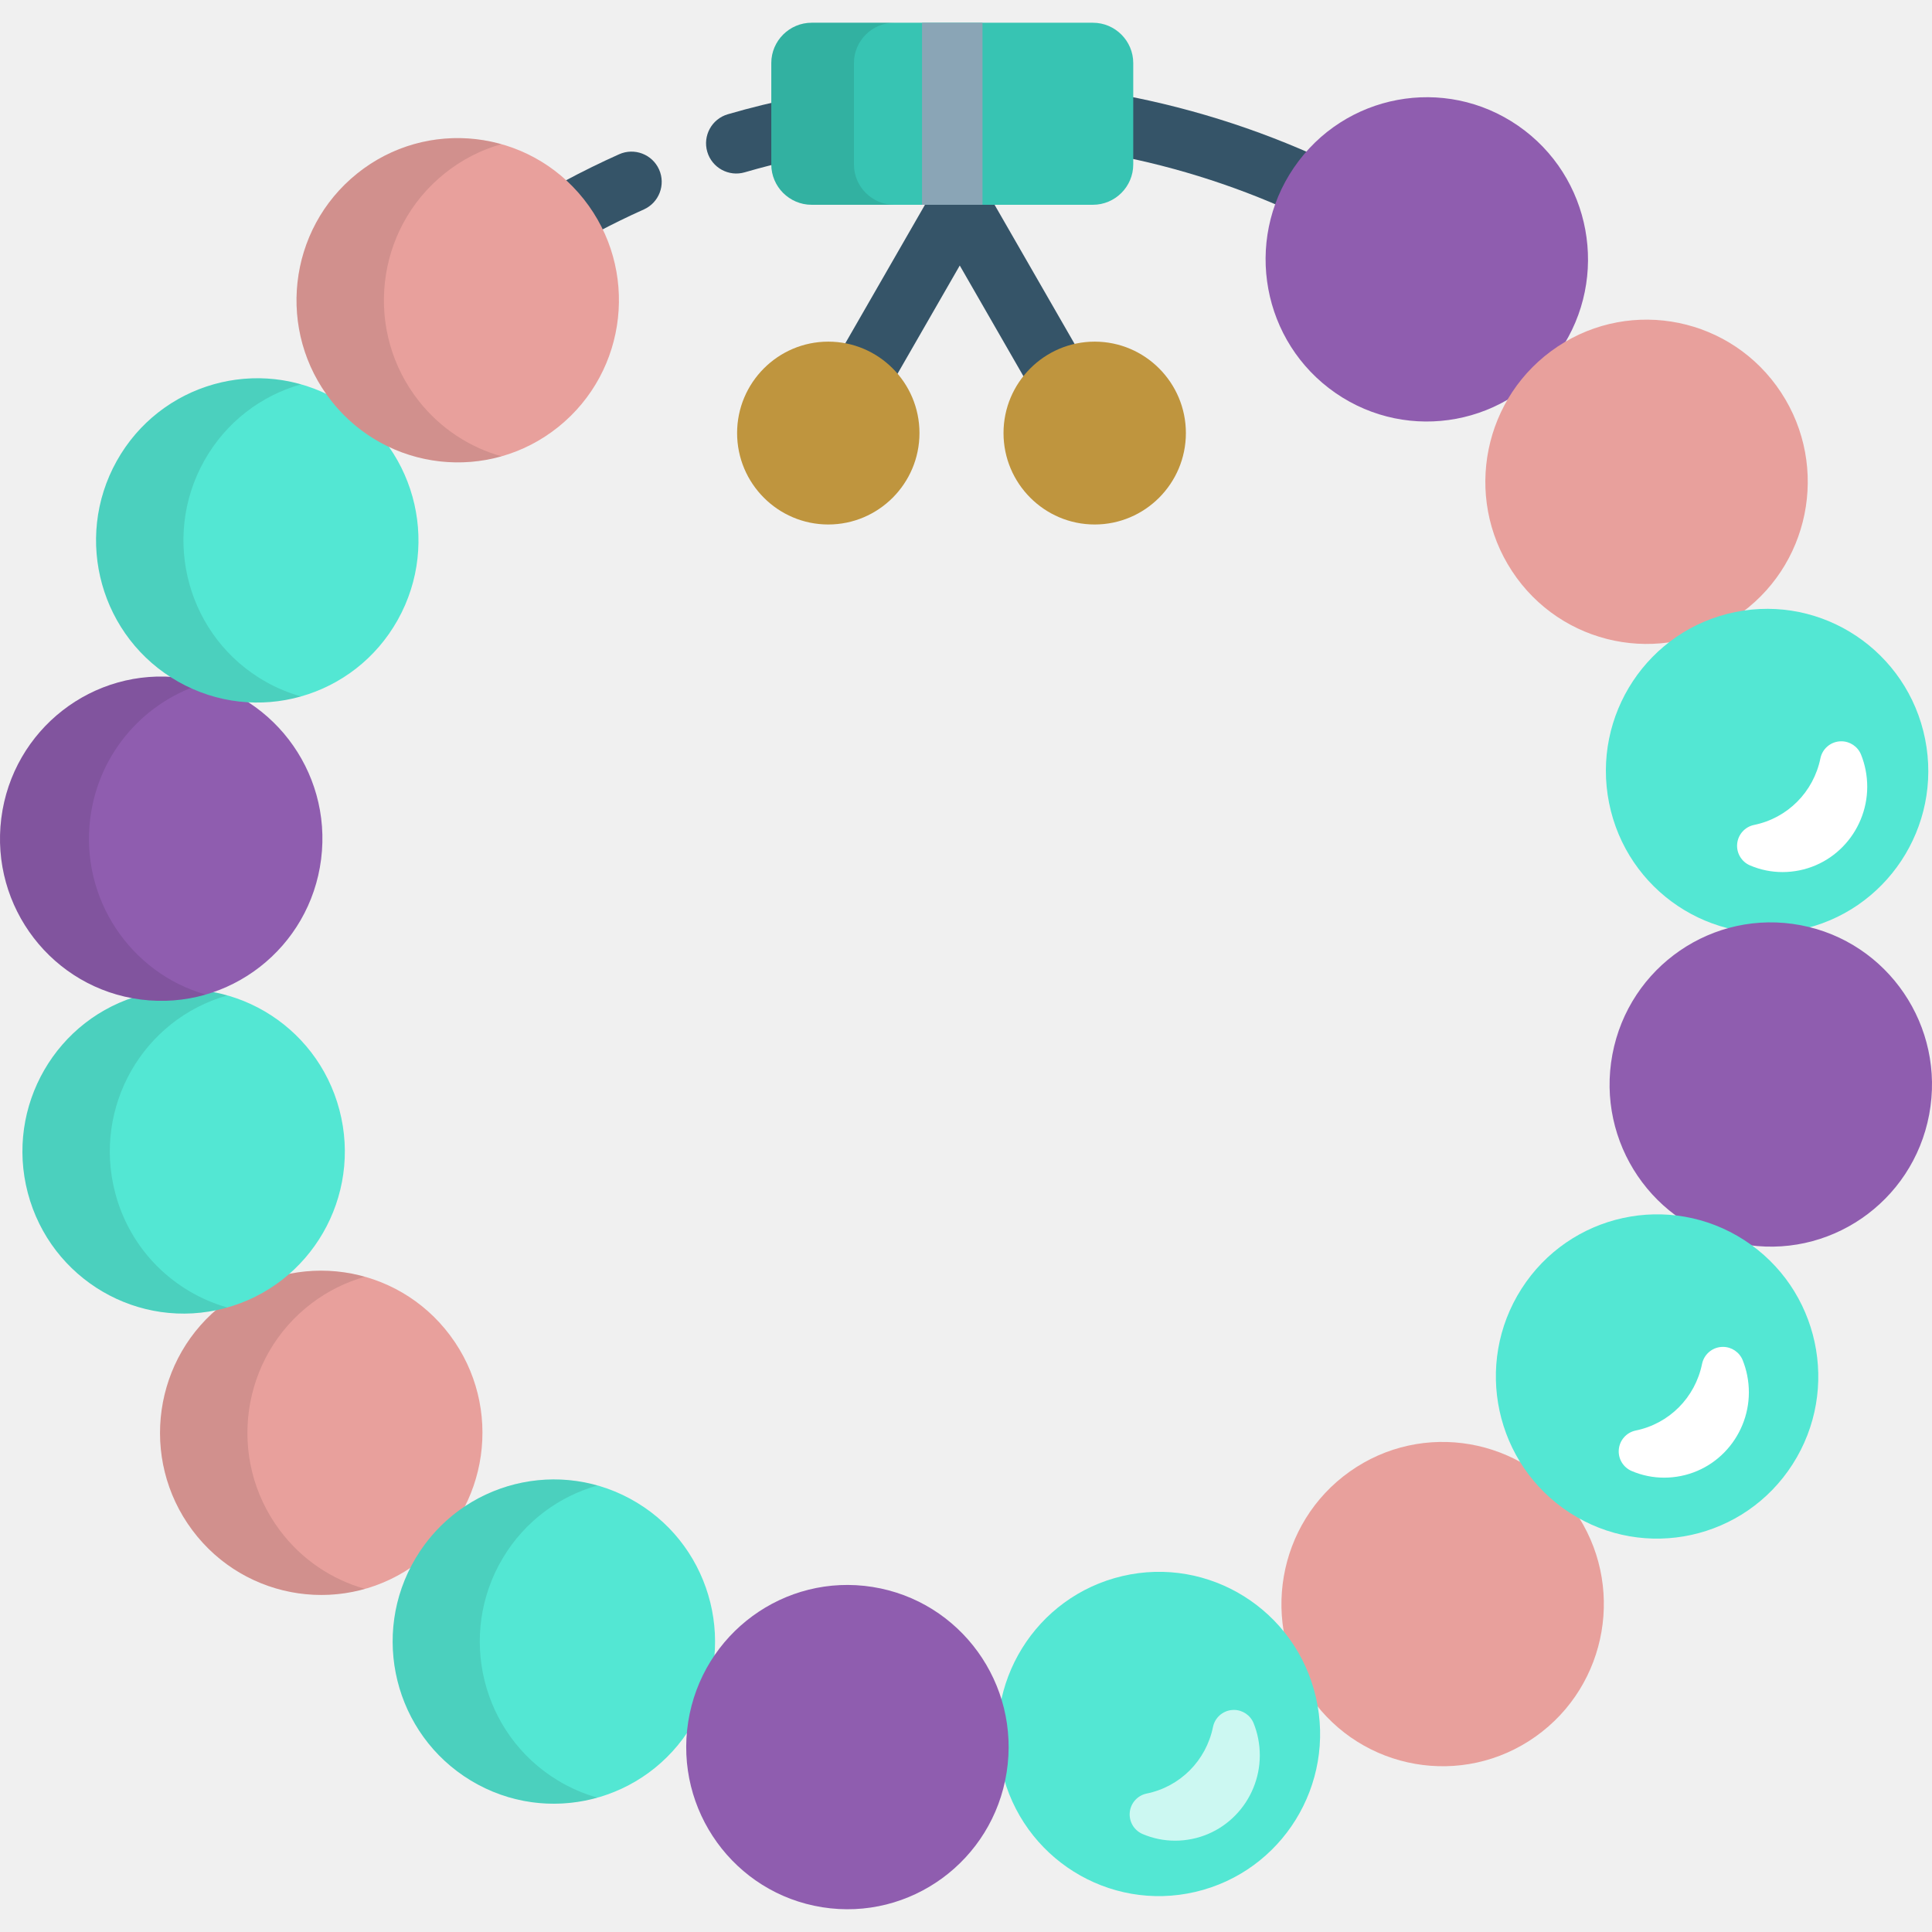
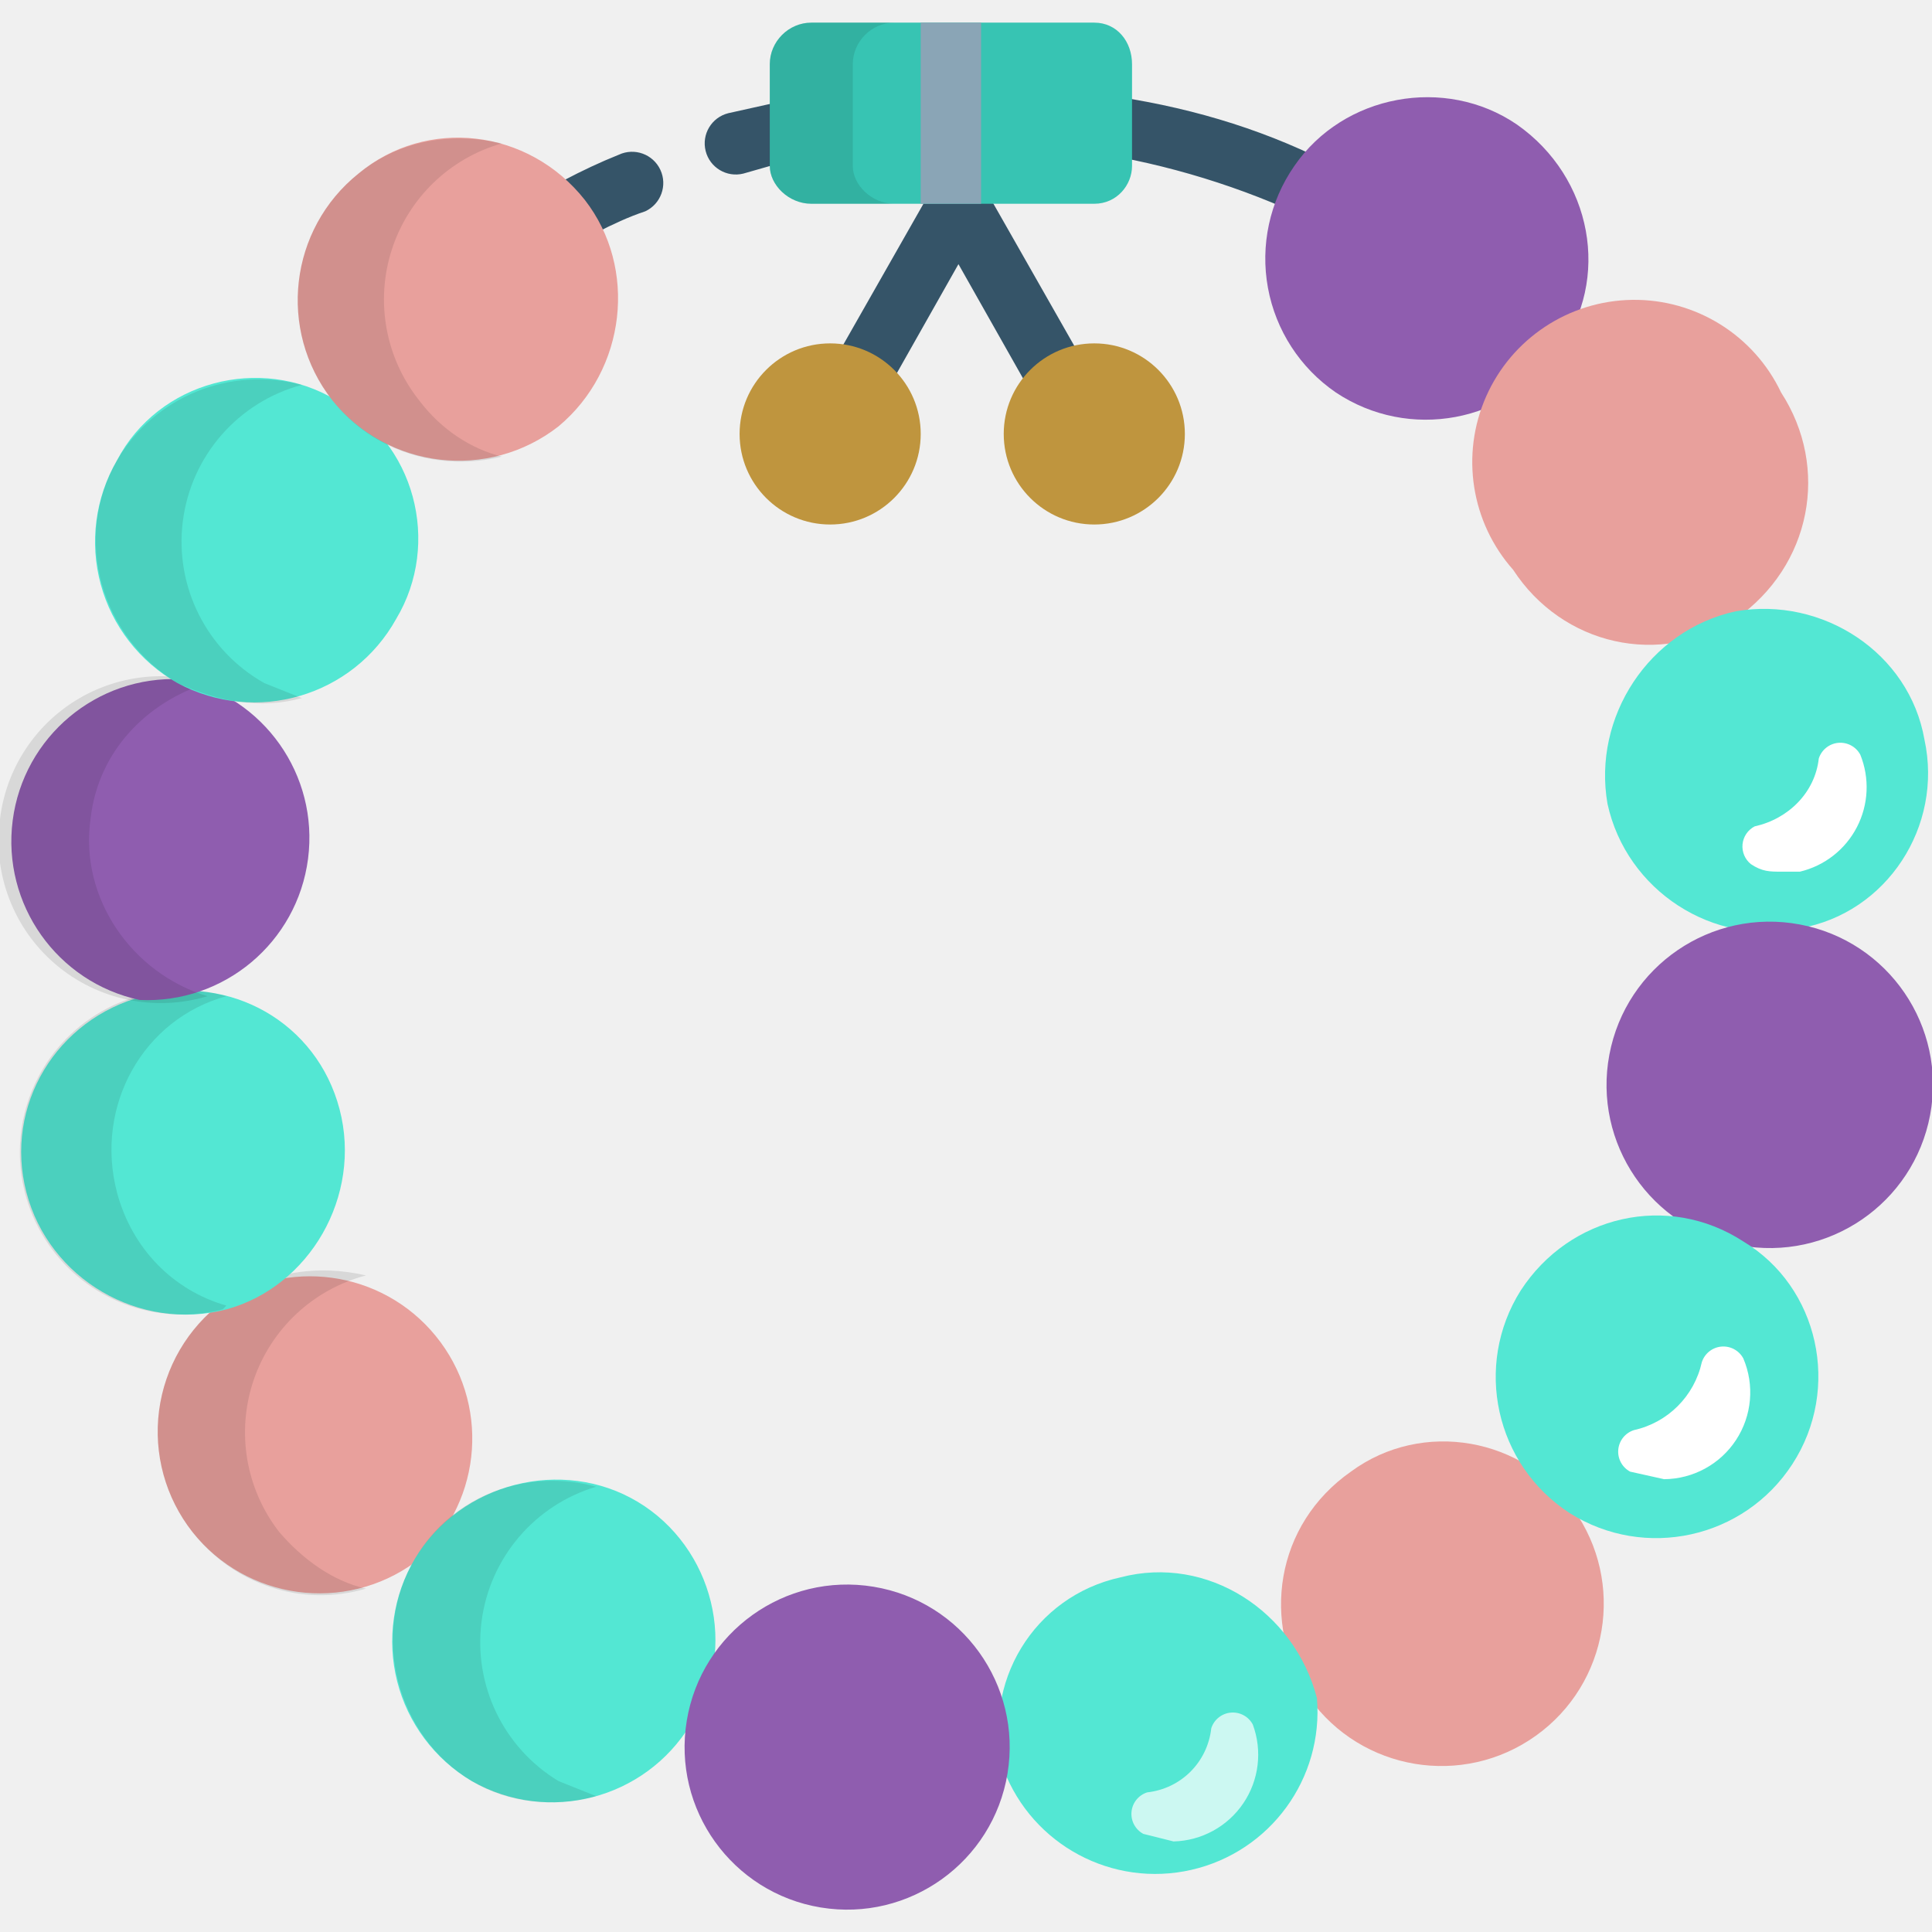
- <svg xmlns="http://www.w3.org/2000/svg" version="1.1" id="Layer_1" x="0px" y="0px" viewBox="0 0 512 512" style="enable-background:new 0 0 512 512;" xml:space="preserve">
-   <g>
-     <path style="fill:#355468;" d="M211.24,25.778c-6.178,1.248-12.31,2.733-18.367,4.505c-4.246,1.241-6.682,5.692-5.44,9.937   c1.241,4.248,5.693,6.684,9.937,5.44c4.582-1.34,9.21-2.504,13.87-3.52V25.778z" />
-     <path style="fill:#355468;" d="M304.494,26.647c-3.654-0.809-7.327-1.499-11.01-2.123V40.78c2.522,0.462,5.04,0.955,7.547,1.51   c17.912,3.965,34.783,10.14,50.403,18.165c0.841-1.661,1.788-3.289,2.865-4.868c2.082-3.05,4.487-5.744,7.137-8.07   C343.695,38.142,324.595,31.097,304.494,26.647z" />
-     <path style="fill:#355468;" d="M221.292,119.775c-1.354,0-2.727-0.345-3.986-1.068c-3.835-2.206-5.157-7.103-2.951-10.938   l33.049-57.466c1.429-2.485,4.077-4.017,6.944-4.017c2.867,0,5.515,1.532,6.944,4.017l33.049,57.466   c2.206,3.835,0.885,8.732-2.95,10.938s-8.731,0.885-10.938-2.951l-26.105-45.391l-26.105,45.391   C226.762,118.333,224.064,119.775,221.292,119.775z" />
-     <path style="fill:#355468;" d="M143.056,63.774c1.187,1.496,2.247,3.051,3.205,4.647c7.835-4.827,15.969-9.163,24.36-12.915   c4.039-1.807,5.848-6.545,4.042-10.584c-1.807-4.039-6.543-5.845-10.584-4.042c-9.904,4.431-19.489,9.59-28.666,15.406   C138.201,58.405,140.775,60.902,143.056,63.774z" />
+ <svg xmlns="http://www.w3.org/2000/svg" xml:space="preserve" viewBox="0 0 512 512">
+   <path fill="#355468" d="m211 26-18 4a8 8 0 0 0 4 16l14-4V26zm93 1-11-2v16a210 210 0 0 1 58 19 43 43 0 0 1 10-12c-17-10-36-17-57-21zm-83 93a8 8 0 0 1-7-12l33-58a8 8 0 0 1 14 0l33 58a8 8 0 1 1-14 8l-26-46-26 46c-1 2-4 4-7 4zm-78-56 3 4c8-4 16-9 25-12a8 8 0 0 0-7-15c-10 4-19 9-29 15l8 8z" />
+   <path fill="#8f5daf" d="M413 93a43 43 0 0 1-59 11 43 43 0 0 1-11-60c13-19 40-24 59-11 20 14 25 41 11 60z" />
+   <path fill="#e8a09c" d="M460 164c-20 13-46 7-59-13a43 43 0 1 1 71-47c13 20 8 46-12 60z" />
+   <path fill="#53e7d3" d="M477 246c-23 5-46-10-51-33-4-23 11-46 34-51 23-4 46 11 50 34 5 23-10 46-33 50z" />
+   <path fill="#8f5daf" d="M461 330a43 43 0 0 1 16-85 43 43 0 0 1-16 85z" />
+   <path fill="#e8a09c" d="M347 450c-13-20-9-46 11-60 19-14 46-9 59 10a43 43 0 1 1-70 50z" />
+   <path fill="#53e7d3" d="M266 469c-6-23 8-46 31-51 23-6 46 9 52 32a43 43 0 0 1-83 19z" />
+   <path fill="#e8a09c" d="M59 345a43 43 0 0 1 51 69 43 43 0 0 1-59-8 43 43 0 0 1 8-61z" />
+   <path d="M74 406a43 43 0 0 1 23-68c-13-3-26-1-38 7a43 43 0 0 0-8 61c11 14 29 20 46 15-9-2-17-8-23-15z" opacity=".1" />
+   <path fill="#53e7d3" d="M38 264c23-6 46 7 52 30s-8 47-30 53c-23 6-47-8-53-31s8-46 31-52z" />
+   <path d="M31 316c-6-23 7-46 29-52a43 43 0 1 0-1 83l1-1c-14-4-25-15-29-30z" opacity=".1" />
+   <path fill="#8f5daf" d="M48 180a43 43 0 0 1-11 85 43 43 0 0 1 11-85z" />
+   <path d="M24 217c2-18 15-31 31-36a43 43 0 0 0-55 36 43 43 0 0 0 55 47c-20-6-34-26-31-47z" opacity=".1" />
+   <path fill="#53e7d3" d="M89 106c21 11 28 38 16 58a43 43 0 0 1-58 17 43 43 0 0 1-16-59c11-21 38-28 58-16z" />
+   <path d="M70 181a43 43 0 0 1 10-79c-19-5-39 3-49 20-12 21-4 47 16 59 11 5 22 7 33 4l-10-4z" opacity=".1" />
+   <path fill="#e8a09c" d="M155 53c14 18 11 45-7 60a43 43 0 0 1-60-7 43 43 0 0 1 7-60c18-15 45-12 60 7z" />
+   <path d="M111 106a43 43 0 0 1 22-68c-13-3-27-1-38 8a43 43 0 0 0-7 60c11 14 29 19 45 15-8-2-16-7-22-15z" opacity=".1" />
+   <path fill="#37c4b3" d="M300 44c0 5-4 10-10 10h-75c-6 0-11-5-11-10V17c0-6 5-11 11-11h75c6 0 10 5 10 11v27z" />
+   <path d="M226 44V17c0-6 5-11 11-11h-22c-6 0-11 5-11 11v27c0 5 5 10 11 10h22c-6 0-11-5-11-10z" opacity=".1" />
+   <path fill="#bf953e" d="M220 91a24 24 0 1 0 0 48 24 24 0 0 0 0-48zm70 0a24 24 0 1 0 0 48 24 24 0 0 0 0-48z" />
+   <path fill="#53e7d3" d="M416 401a43 43 0 0 1-13-59c13-20 39-26 59-13 20 12 26 39 13 59a43 43 0 0 1-59 13z" />
+   <g fill="#fff">
+     <path d="M472 231c-3 0-5 0-8-2a6 6 0 0 1 1-10c9-2 16-9 17-18a6 6 0 0 1 11-1 23 23 0 0 1-16 31h-5zm-31 161-9-2a6 6 0 0 1 1-11c9-2 16-9 18-18a6 6 0 0 1 11-1 23 23 0 0 1-21 32z" />
+     <path d="m311 488-8-2a6 6 0 0 1 1-11c9-1 16-8 17-17a6 6 0 0 1 11-1 23 23 0 0 1-21 31z" opacity=".7" />
  </g>
-   <path style="fill:#8F5DAF;" d="M413.332,93.061c-13.357,19.56-39.95,24.528-59.398,11.093  c-19.449-13.434-24.386-40.184-11.028-59.745c13.358-19.562,39.952-24.528,59.399-11.095C421.753,46.751,426.69,73.5,413.332,93.061  z" />
-   <path style="fill:#E8A09C;" d="M459.897,163.533c-19.686,13.08-46.185,7.631-59.189-12.168c-13.002-19.8-7.586-46.454,12.099-59.535  c19.685-13.079,46.186-7.632,59.19,12.169C485.001,123.798,479.584,150.451,459.897,163.533z" />
-   <path style="fill:#53E7D3;" d="M476.724,246.433c-23.127,4.682-45.646-10.379-50.303-33.639  c-4.653-23.262,10.323-45.915,33.449-50.596c23.128-4.682,45.647,10.379,50.301,33.64  C514.829,219.101,499.851,241.751,476.724,246.433z" />
-   <path style="fill:#8F5DAF;" d="M461.353,329.625c-23.183-4.401-38.426-26.872-34.05-50.188c4.378-23.317,26.716-38.65,49.896-34.248  c23.184,4.401,38.428,26.868,34.052,50.186C506.876,318.694,484.534,334.026,461.353,329.625z" />
-   <path style="fill:#E8A09C;" d="M347.394,449.849c-13.59-19.4-8.971-46.205,10.314-59.874c19.286-13.67,45.936-9.027,59.528,10.373  c13.59,19.397,8.974,46.207-10.313,59.875C387.639,473.894,360.987,469.246,347.394,449.849z" />
-   <path style="fill:#53E7D3;" d="M265.518,469.259c-5.347-23.111,8.945-46.204,31.92-51.583c22.976-5.38,45.936,8.996,51.286,32.108  c5.347,23.109-8.943,46.205-31.921,51.582C293.827,506.745,270.869,492.367,265.518,469.259z" />
-   <path style="fill:#E8A09C;" d="M59.484,345.345c18.872-14.247,45.648-10.407,59.814,8.571c14.165,18.977,10.35,45.911-8.521,60.16  c-18.869,14.246-45.647,10.411-59.813-8.569C36.801,386.53,40.617,359.596,59.484,345.345z" />
-   <path style="opacity:0.1;enable-background:new    ;" d="M74.125,405.509c-14.163-18.977-10.347-45.913,8.519-60.162  c4.348-3.282,9.118-5.593,14.054-6.99c-12.366-3.49-26.149-1.364-37.215,6.99c-18.867,14.25-22.683,41.185-8.52,60.162  c10.901,14.606,29.271,20.232,45.758,15.562C88.001,418.608,79.983,413.358,74.125,405.509z" />
-   <path style="fill:#53E7D3;" d="M37.737,263.615c22.807-6.069,46.183,7.603,52.218,30.542c6.04,22.936-7.557,46.45-30.362,52.521  c-22.803,6.072-46.184-7.601-52.22-30.537C1.339,293.203,14.933,269.689,37.737,263.615z" />
-   <path style="opacity:0.1;enable-background:new    ;" d="M30.53,316.141c-5.978-22.722,7.312-46,29.729-52.339  c-7.119-2.027-14.851-2.228-22.523-0.187c-22.804,6.074-36.398,29.588-30.364,52.526c6.034,22.937,29.417,36.609,52.22,30.537  c0.213-0.056,0.42-0.125,0.631-0.186C46.18,342.493,34.534,331.361,30.53,316.141z" />
-   <path style="fill:#8F5DAF;" d="M48.112,179.638c23.405,2.996,39.964,24.505,36.988,48.046c-2.973,23.54-24.358,40.195-47.764,37.204  c-23.403-2.992-39.967-24.501-36.99-48.042C3.322,193.307,24.708,176.649,48.112,179.638z" />
-   <path style="opacity:0.1;enable-background:new    ;" d="M23.92,216.846c2.22-17.562,14.688-31.286,30.595-35.887  c-2.066-0.595-4.204-1.04-6.401-1.321c-23.406-2.989-44.792,13.668-47.768,37.208c-2.977,23.542,13.588,45.051,36.99,48.042  c5.944,0.76,11.758,0.247,17.173-1.319C34.569,257.839,21.222,238.177,23.92,216.846z" />
-   <path style="fill:#53E7D3;" d="M89.094,105.745c20.571,11.621,27.881,37.81,16.33,58.5c-11.547,20.693-37.586,28.044-58.158,16.426  c-20.569-11.615-27.884-37.806-16.334-58.497C42.485,101.486,68.522,94.131,89.094,105.745z" />
-   <path style="opacity:0.1;enable-background:new    ;" d="M70.424,180.671c-20.569-11.615-27.884-37.806-16.334-58.497  c5.771-10.335,15.156-17.342,25.67-20.319c-18.559-5.272-38.969,2.662-48.828,20.319c-11.55,20.69-4.235,46.881,16.334,58.497  c10.296,5.816,21.964,6.879,32.497,3.893C76.576,183.658,73.441,182.374,70.424,180.671z" />
-   <path style="fill:#E8A09C;" d="M154.684,52.748c14.724,18.545,11.716,45.583-6.721,60.393  c-18.433,14.812-45.314,11.786-60.041-6.757C73.196,87.842,76.201,60.803,94.64,45.991  C113.072,31.181,139.956,34.206,154.684,52.748z" />
-   <path style="opacity:0.1;enable-background:new    ;" d="M111.083,106.385c-14.725-18.542-11.72-45.581,6.718-60.393  c4.597-3.693,9.719-6.276,15.045-7.788c-12.784-3.599-27.044-1.182-38.207,7.788c-18.438,14.812-21.442,41.851-6.718,60.393  c11.054,13.92,28.958,19.094,44.995,14.545C124.592,118.586,116.891,113.698,111.083,106.385z" />
-   <path style="fill:#37C4B3;" d="M300.322,43.586c0,5.874-4.807,10.681-10.681,10.681h-74.558c-5.874,0-10.681-4.807-10.681-10.681  V16.708c0-5.874,4.807-10.681,10.681-10.681h74.558c5.874,0,10.681,4.807,10.681,10.681V43.586z" />
-   <path style="opacity:0.1;enable-background:new    ;" d="M226.304,43.586V16.708c0-5.874,4.807-10.681,10.681-10.681h-21.901  c-5.874,0-10.681,4.807-10.681,10.681v26.879c0,5.874,4.807,10.681,10.681,10.681h21.901  C231.11,54.268,226.304,49.461,226.304,43.586z" />
-   <g>
-     <path style="fill:#BF953E;" d="M219.504,90.538c-13.325,0-24.165,10.869-24.165,24.229c0,13.359,10.841,24.228,24.165,24.228   s24.165-10.869,24.165-24.228C243.669,101.407,232.828,90.538,219.504,90.538z" />
-     <path style="fill:#BF953E;" d="M290.107,90.538c-13.325,0-24.165,10.869-24.165,24.229c0,13.359,10.84,24.228,24.165,24.228   c13.326,0,24.165-10.869,24.165-24.228C314.272,101.407,303.431,90.538,290.107,90.538z" />
-   </g>
-   <path style="fill:#53E7D3;" d="M416.028,400.915c-19.841-12.842-25.574-39.427-12.808-59.384  c12.766-19.955,39.197-25.722,59.039-12.883c19.839,12.842,25.576,39.428,12.807,59.383  C462.304,407.987,435.87,413.754,416.028,400.915z" />
-   <g>
-     <path style="fill:#FFFFFF;" d="M472.404,231.107c-2.981,0-5.884-0.592-8.627-1.762c-2.264-0.965-3.642-3.285-3.407-5.735   c0.235-2.449,2.029-4.466,4.436-4.983c8.913-1.806,15.796-8.73,17.622-17.659c0.499-2.444,2.543-4.271,5.029-4.494   c0.17-0.016,0.34-0.023,0.507-0.023c2.291,0,4.378,1.393,5.241,3.551c0.514,1.284,0.912,2.624,1.184,3.981   c2.453,12.254-5.417,24.221-17.543,26.676C475.372,230.955,473.879,231.107,472.404,231.107z" />
-     <path style="fill:#FFFFFF;" d="M441.036,391.595c-2.982,0-5.885-0.592-8.627-1.763c-2.264-0.966-3.644-3.285-3.408-5.735   c0.235-2.449,2.029-4.466,4.436-4.983c8.914-1.806,15.797-8.729,17.623-17.66c0.501-2.445,2.544-4.272,5.03-4.495   c0.169-0.016,0.34-0.022,0.508-0.022c2.29,0,4.378,1.392,5.241,3.551c0.514,1.284,0.912,2.623,1.183,3.981   c2.453,12.255-5.417,24.224-17.544,26.678C444.005,391.444,442.511,391.595,441.036,391.595z" />
-     <path style="opacity:0.7;fill:#FFFFFF;enable-background:new    ;" d="M311.431,487.8c-2.981,0-5.883-0.592-8.627-1.763   c-2.264-0.965-3.643-3.284-3.407-5.735c0.235-2.449,2.029-4.466,4.436-4.983c8.914-1.805,15.796-8.728,17.622-17.658   c0.499-2.444,2.544-4.272,5.029-4.494c0.17-0.016,0.34-0.023,0.507-0.023c2.291,0,4.378,1.393,5.241,3.55   c0.514,1.284,0.912,2.624,1.183,3.981c2.453,12.255-5.417,24.222-17.543,26.675C314.399,487.649,312.905,487.8,311.431,487.8z" />
-   </g>
-   <rect x="244.349" y="6.027" style="fill:#8AA5B6;" width="16.021" height="48.243" />
-   <path style="fill:#53E7D3;" d="M110.176,412.878c12.167-20.334,38.413-26.896,58.627-14.659  c20.215,12.232,26.741,38.633,14.577,58.966c-12.163,20.332-38.411,26.899-58.624,14.664  C104.54,459.614,98.017,433.213,110.176,412.878z" />
-   <path style="opacity:0.1;enable-background:new    ;" d="M147.85,471.849c-20.218-12.235-26.74-38.636-14.581-58.971  c5.849-9.774,14.954-16.355,25.074-19.206c-18.07-5.124-38.018,2.244-48.168,19.206c-12.159,20.335-5.637,46.736,14.581,58.971  c10.495,6.353,22.615,7.625,33.547,4.545C154.715,475.376,151.199,473.875,147.85,471.849z" />
-   <path style="fill:#8F5DAF;" d="M182.381,456.302c3.679-23.439,25.551-39.441,48.855-35.743  c23.303,3.699,39.213,25.698,35.535,49.137c-3.677,23.439-25.549,39.445-48.852,35.744  C194.614,501.746,178.706,479.742,182.381,456.302z" />
-   <g>
- </g>
-   <g>
- </g>
-   <g>
- </g>
-   <g>
- </g>
-   <g>
- </g>
-   <g>
- </g>
-   <g>
- </g>
-   <g>
- </g>
-   <g>
- </g>
-   <g>
- </g>
-   <g>
- </g>
-   <g>
- </g>
-   <g>
- </g>
-   <g>
- </g>
-   <g>
- </g>
+   <path fill="#8aa5b6" d="M244 6h16v48h-16z" />
+   <path fill="#53e7d3" d="M110 413c12-20 39-27 59-15s27 39 14 59a43 43 0 0 1-58 15 43 43 0 0 1-15-59z" />
+   <path d="M148 472a43 43 0 0 1 10-78c-18-5-38 2-48 19-12 20-5 47 15 59 10 6 22 7 33 4l-10-4z" opacity=".1" />
+   <path fill="#8f5daf" d="M182 456a43 43 0 1 1 85 14 43 43 0 1 1-85-14z" />
</svg>
